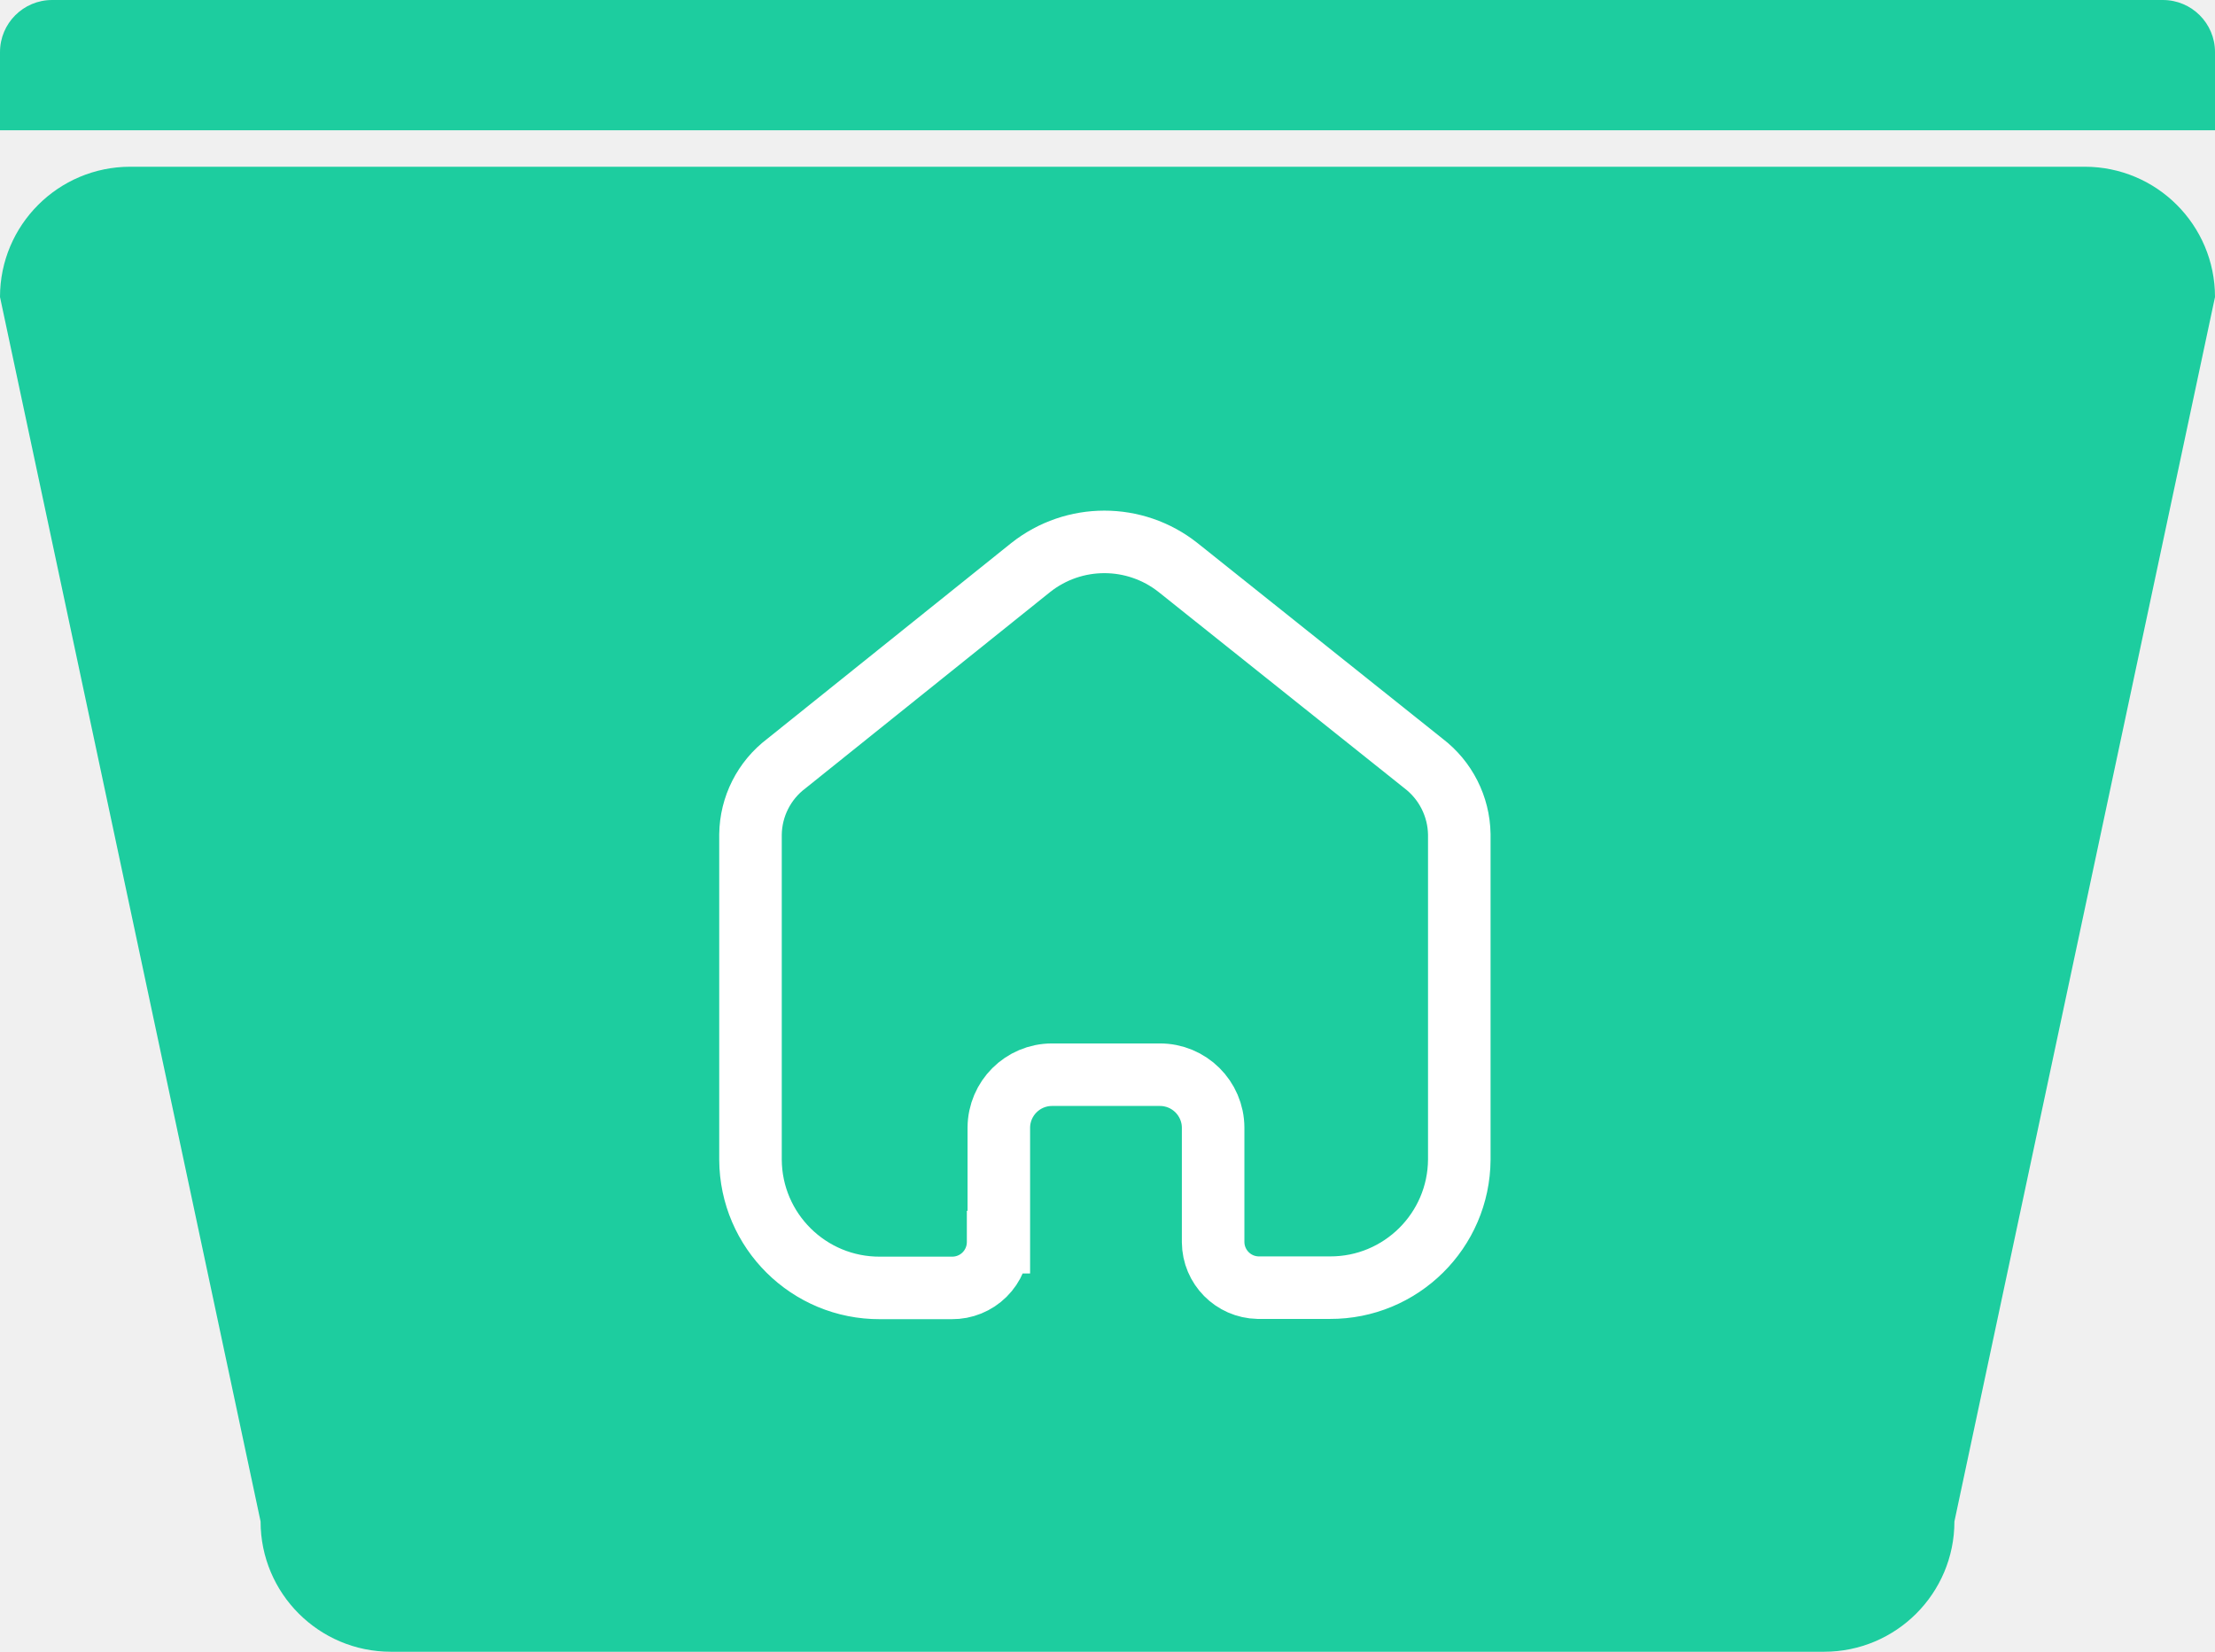
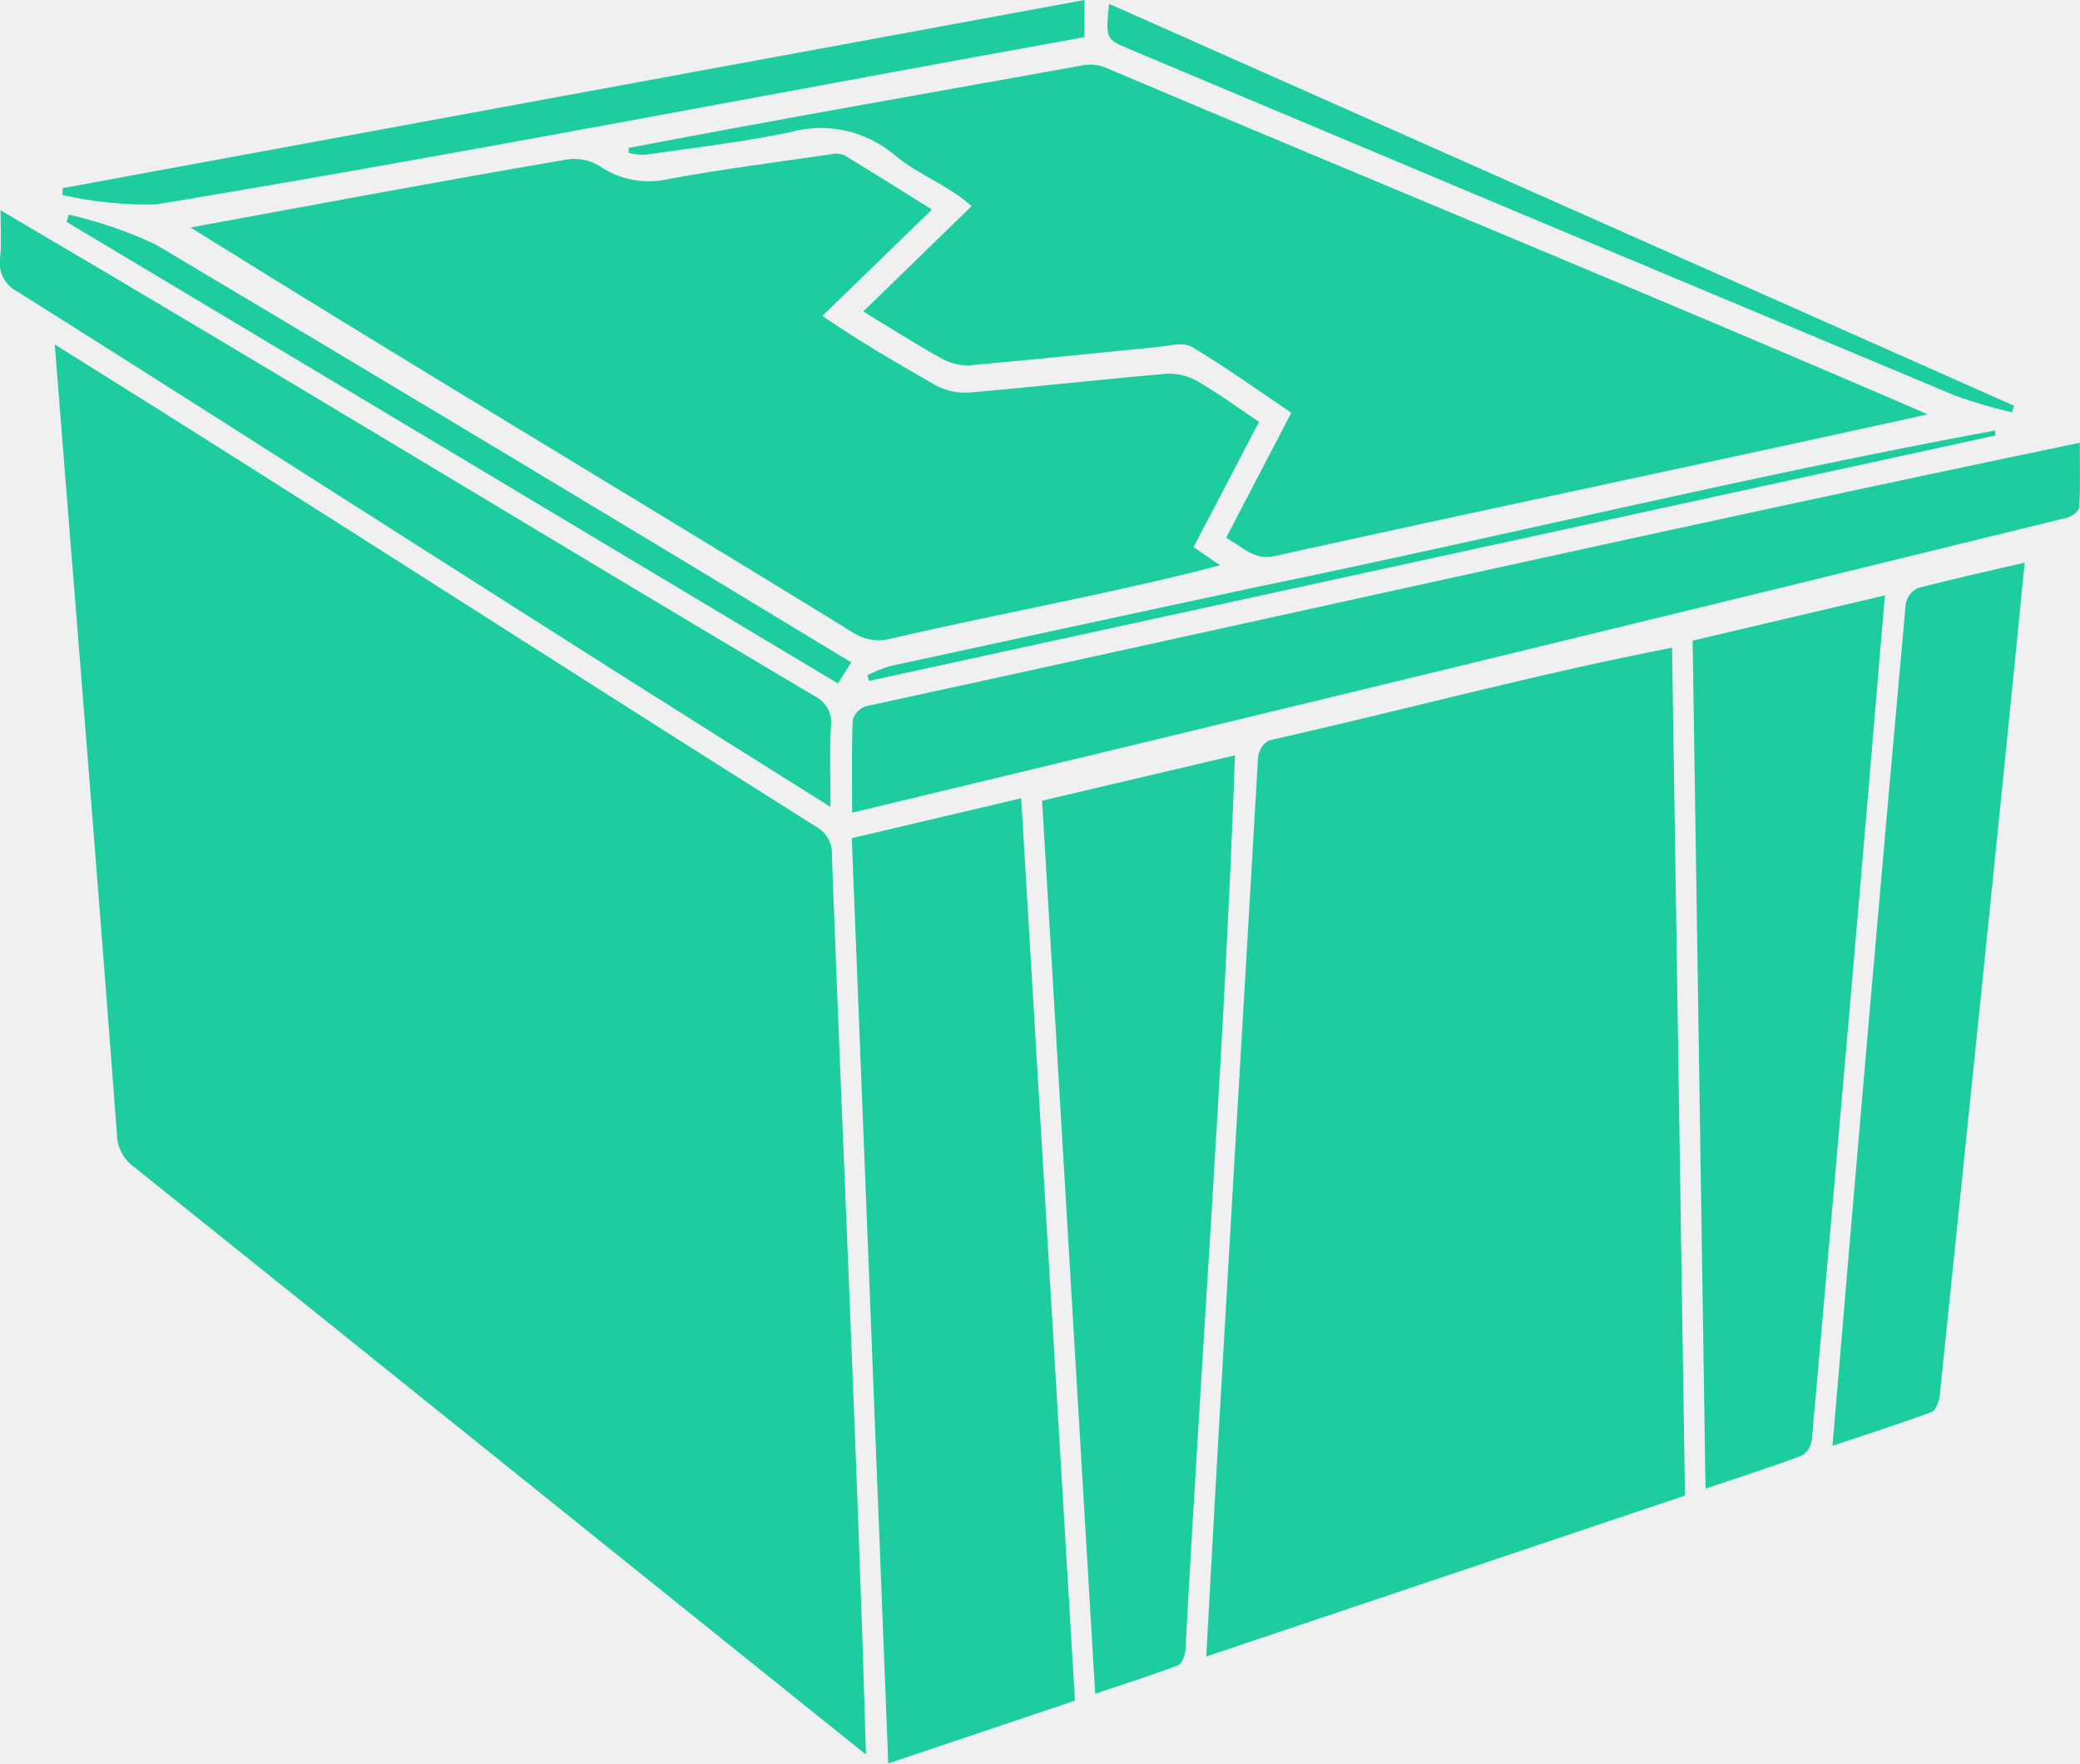
- <svg xmlns="http://www.w3.org/2000/svg" id="Group_2" data-name="Group 2" width="53.125" height="39.625" viewBox="0 0 53.125 39.625">
-   <path id="Path_978-3" d="M3.125,0H50a3.125,3.125,0,0,1,3.125,3.125L46.875,32.5a3.125,3.125,0,0,1-3.125,3.125H9.375A3.125,3.125,0,0,1,6.25,32.5L0,3.125A3.125,3.125,0,0,1,3.125,0Z" transform="translate(0 4)" fill="#1dcd9f" />
-   <g id="Home" transform="translate(18 13)">
-     <path id="Home-2" data-name="Home" d="M5.956,16.8V14.052a1.276,1.276,0,0,1,1.274-1.27H9.813a1.276,1.276,0,0,1,1.283,1.27h0V16.8a1.1,1.1,0,0,0,1.076,1.091h1.722A3.092,3.092,0,0,0,17,14.818h0V7.013a2.183,2.183,0,0,0-.861-1.7L10.252.613a2.846,2.846,0,0,0-3.529,0L.861,5.317A2.166,2.166,0,0,0,0,7.021v7.8a3.092,3.092,0,0,0,3.107,3.076H4.829a1.1,1.1,0,0,0,1.11-1.1h0" fill="none" stroke="#fff" stroke-linecap="square" stroke-miterlimit="10" stroke-width="1.5" />
+ <svg xmlns="http://www.w3.org/2000/svg" width="56.998" height="48.318" viewBox="0 0 56.998 48.318">
+   <g id="home_box_red" transform="translate(0)">
+     <path id="Path_5249" data-name="Path 5249" d="M65.732,365.523c-6.721-5.39-13.345-10.726-20.055-16.1a1.114,1.114,0,0,1-.471-.885c-.547-7.266-1.125-14.354-1.706-21.654,6.985,4.352,13.9,8.832,20.872,13.218a.832.832,0,0,1,.425.776C65.1,349.1,65.493,357.3,65.732,365.523Z" transform="translate(-42.001 -317.446)" fill="#1DCD9F" />
+     <path id="Path_5250" data-name="Path 5250" d="M607.228,476.183l-13.118,4.409c.443-8.238.946-16.42,1.42-24.646a.611.611,0,0,1,.293-.453c3.686-.833,7.353-1.826,11.051-2.543C606.991,460.686,607.109,468.411,607.228,476.183Z" transform="translate(-561.055 -435.203)" fill="#1DCD9F" />
+     <path id="Path_5251" data-name="Path 5251" d="M108.43,249.695c3.516-.644,6.8-1.263,10.286-1.858a1.343,1.343,0,0,1,.912.166,2.386,2.386,0,0,0,1.9.365c1.49-.276,2.991-.465,4.489-.684a.521.521,0,0,1,.33.031c.784.475,1.561.965,2.4,1.489l-3,2.913c1.032.715,2.035,1.287,3.1,1.9a1.687,1.687,0,0,0,.921.2c1.813-.154,3.623-.363,5.437-.516a1.555,1.555,0,0,1,.86.232c.549.317,1.068.7,1.646,1.089l-1.794,3.429.727.5c-3,.785-6.04,1.312-9.059,2.02a1.279,1.279,0,0,1-1.015-.186C120.526,257.067,114.459,253.455,108.43,249.695Z" transform="translate(-103.21 -243.462)" fill="#1DCD9F" />
+     <path id="Path_5252" data-name="Path 5252" d="M353.559,220.307c-6.024,1.327-11.909,2.557-17.913,3.885-.557.123-.867-.268-1.318-.5l1.789-3.429c-.922-.619-1.8-1.256-2.719-1.8-.254-.149-.636-.033-.957,0-1.716.164-3.43.351-5.147.5a1.447,1.447,0,0,1-.781-.2c-.7-.387-1.378-.82-2.128-1.274l2.97-2.888c-.671-.6-1.464-.851-2.137-1.424a3.139,3.139,0,0,0-2.848-.6c-1.308.274-2.636.424-3.955.616a1.746,1.746,0,0,1-.452-.049l-.005-.138c4.136-.791,8.282-1.513,12.424-2.259a1.13,1.13,0,0,1,.611.045C338.514,213.98,346.059,217.062,353.559,220.307Z" transform="translate(-300.731 -208.953)" fill="#1DCD9F" />
+     <path id="Path_5253" data-name="Path 5253" d="M430.792,540.226l-5.116,1.721c-.333-8.477-.663-16.888-1-25.353l4.642-1.093C429.812,523.756,430.3,531.953,430.792,540.226Z" transform="translate(-401.335 -493.628)" fill="#1DCD9F" />
+     <path id="Path_5254" data-name="Path 5254" d="M515.61,498.913l5.286-1.243c-.29,8.177-.922,16.331-1.356,24.5-.009.154-.1.4-.2.432-.734.278-1.48.514-2.275.781C516.579,515.2,516.1,507.1,515.61,498.913Z" transform="translate(-487.054 -476.974)" fill="#1DCD9F" />
+     <path id="Path_5255" data-name="Path 5255" d="M827.013,455.686c-.118-7.771-.236-15.482-.353-23.237l5.268-1.239c-.644,7.734-1.318,15.406-2,23.127a.606.606,0,0,1-.265.438C828.8,455.1,827.931,455.376,827.013,455.686Z" transform="translate(-780.277 -414.896)" fill="#1DCD9F" />
+     <path id="Path_5256" data-name="Path 5256" d="M424.692,377.917c0-.9-.017-1.724.017-2.543a.564.564,0,0,1,.358-.373c11.09-2.406,22.166-4.911,33.268-7.221,0,.6.017,1.191-.016,1.775-.006.1-.205.247-.333.279Q441.345,373.922,424.692,377.917Z" transform="translate(-401.342 -355.649)" fill="#1DCD9F" />
+     <path id="Path_5257" data-name="Path 5257" d="M893.53,441.845c.649-7.725,1.311-15.358,2.006-23.066a.609.609,0,0,1,.321-.433c.948-.249,1.9-.456,2.939-.7-.75,7.63-1.547,15.215-2.329,22.836-.017.158-.115.4-.221.437C895.371,441.244,894.486,441.526,893.53,441.845Z" transform="translate(-843.314 -402.23)" fill="#1DCD9F" />
+     <path id="Path_5258" data-name="Path 5258" d="M17.355,271.2c7.462,4.377,14.854,8.894,22.3,13.307a.8.8,0,0,1,.453.851c-.036.7-.01,1.408-.01,2.189-7.451-4.655-14.833-9.43-22.269-14.112a.886.886,0,0,1-.483-.953C17.385,272.08,17.355,271.671,17.355,271.2Z" transform="translate(-17.34 -265.438)" fill="#1DCD9F" />
+     <path id="Path_5259" data-name="Path 5259" d="M47.31,188.975l28-5.155v1.018c-8.476,1.525-16.942,3.175-25.431,4.582a10.521,10.521,0,0,1-2.571-.255Z" transform="translate(-45.593 -183.82)" fill="#1DCD9F" />
+     <path id="Path_5260" data-name="Path 5260" d="M49.267,273a11.71,11.71,0,0,1,2.379.816Q61.2,279.5,70.709,285.267l-.363.579L49.21,273.2Z" transform="translate(-47.384 -267.119)" fill="#1DCD9F" />
+     <path id="Path_5261" data-name="Path 5261" d="M571.632,196.584a13.631,13.631,0,0,1-1.538-.451q-11.316-4.734-22.625-9.494c-.671-.282-.671-.282-.577-1.249l24.8,11.013C571.673,196.465,571.653,196.524,571.632,196.584Z" transform="translate(-516.501 -185.286)" fill="#1DCD9F" />
+     <path id="Path_5262" data-name="Path 5262" d="M463.023,362.9l-30.869,6.726-.044-.156a3.85,3.85,0,0,1,.609-.247q5-1.087,10-2.158c6.766-1.391,13.5-3.047,20.288-4.3Z" transform="translate(-408.339 -350.969)" fill="#1DCD9F" />
  </g>
-   <path id="Rectangle_14-3" d="M1.25,0H51.875a1.25,1.25,0,0,1,1.25,1.25V3.125H0V1.25A1.25,1.25,0,0,1,1.25,0Z" fill="#1dcd9f" />
</svg>
